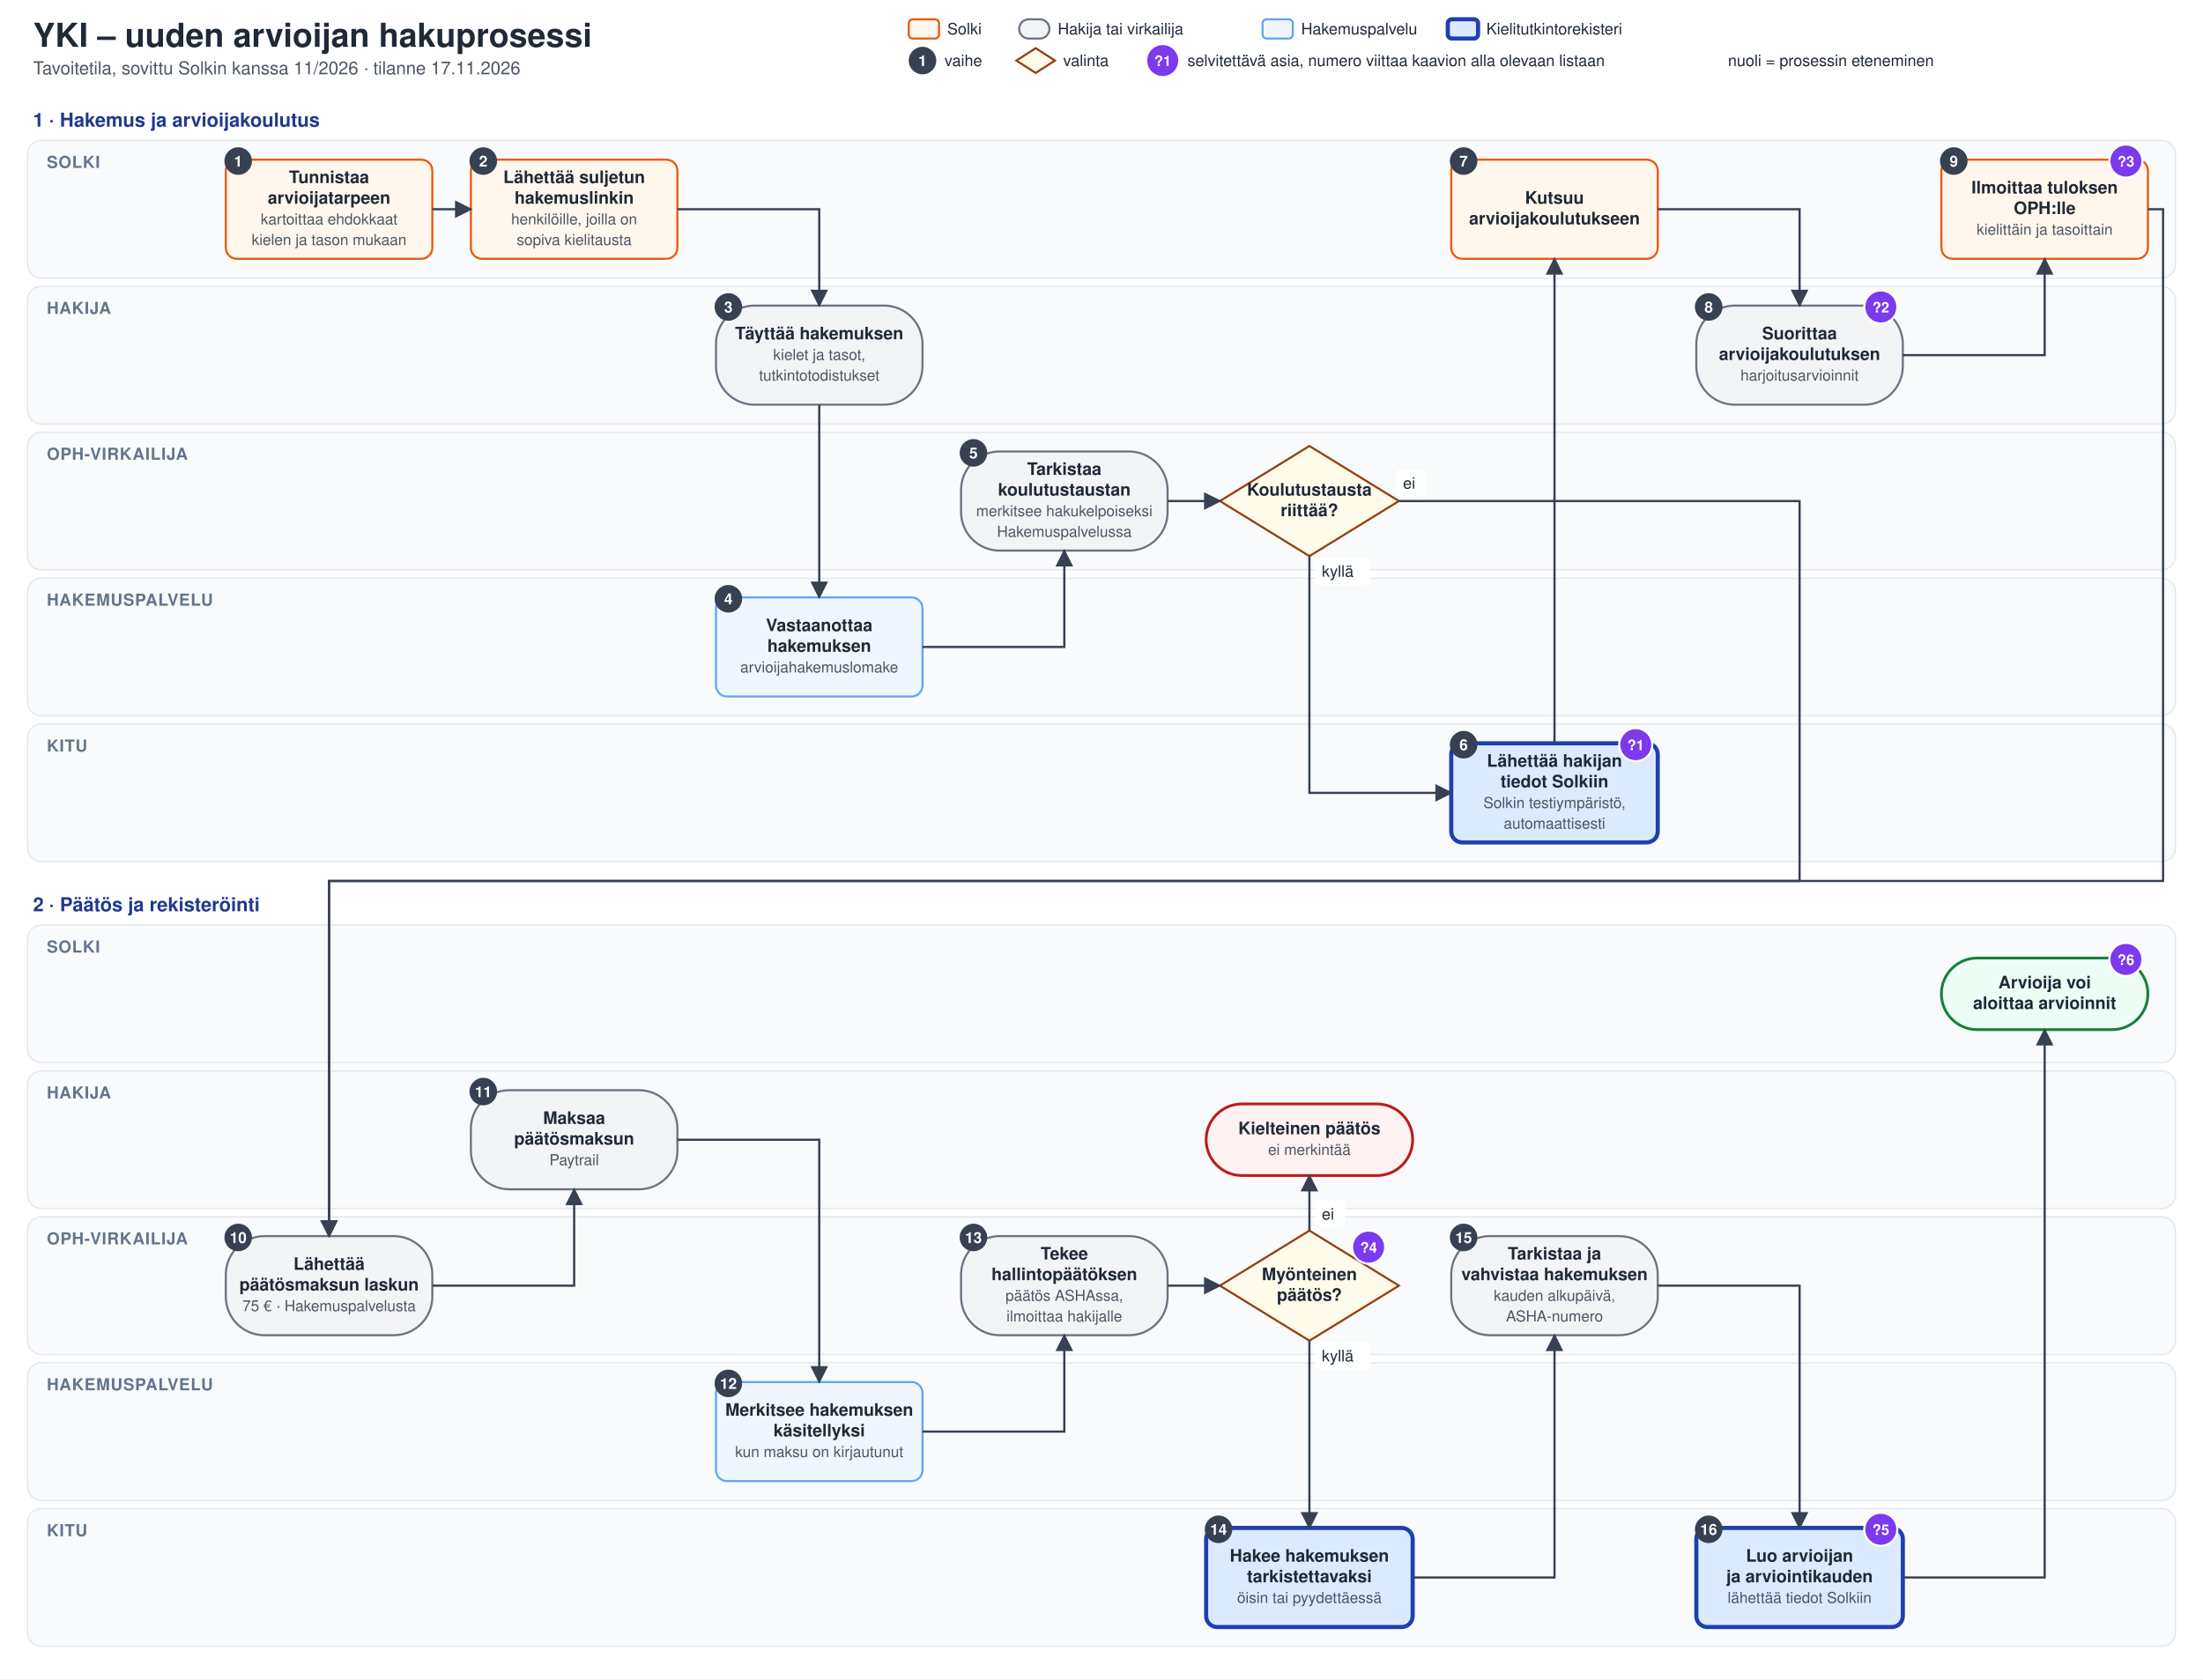
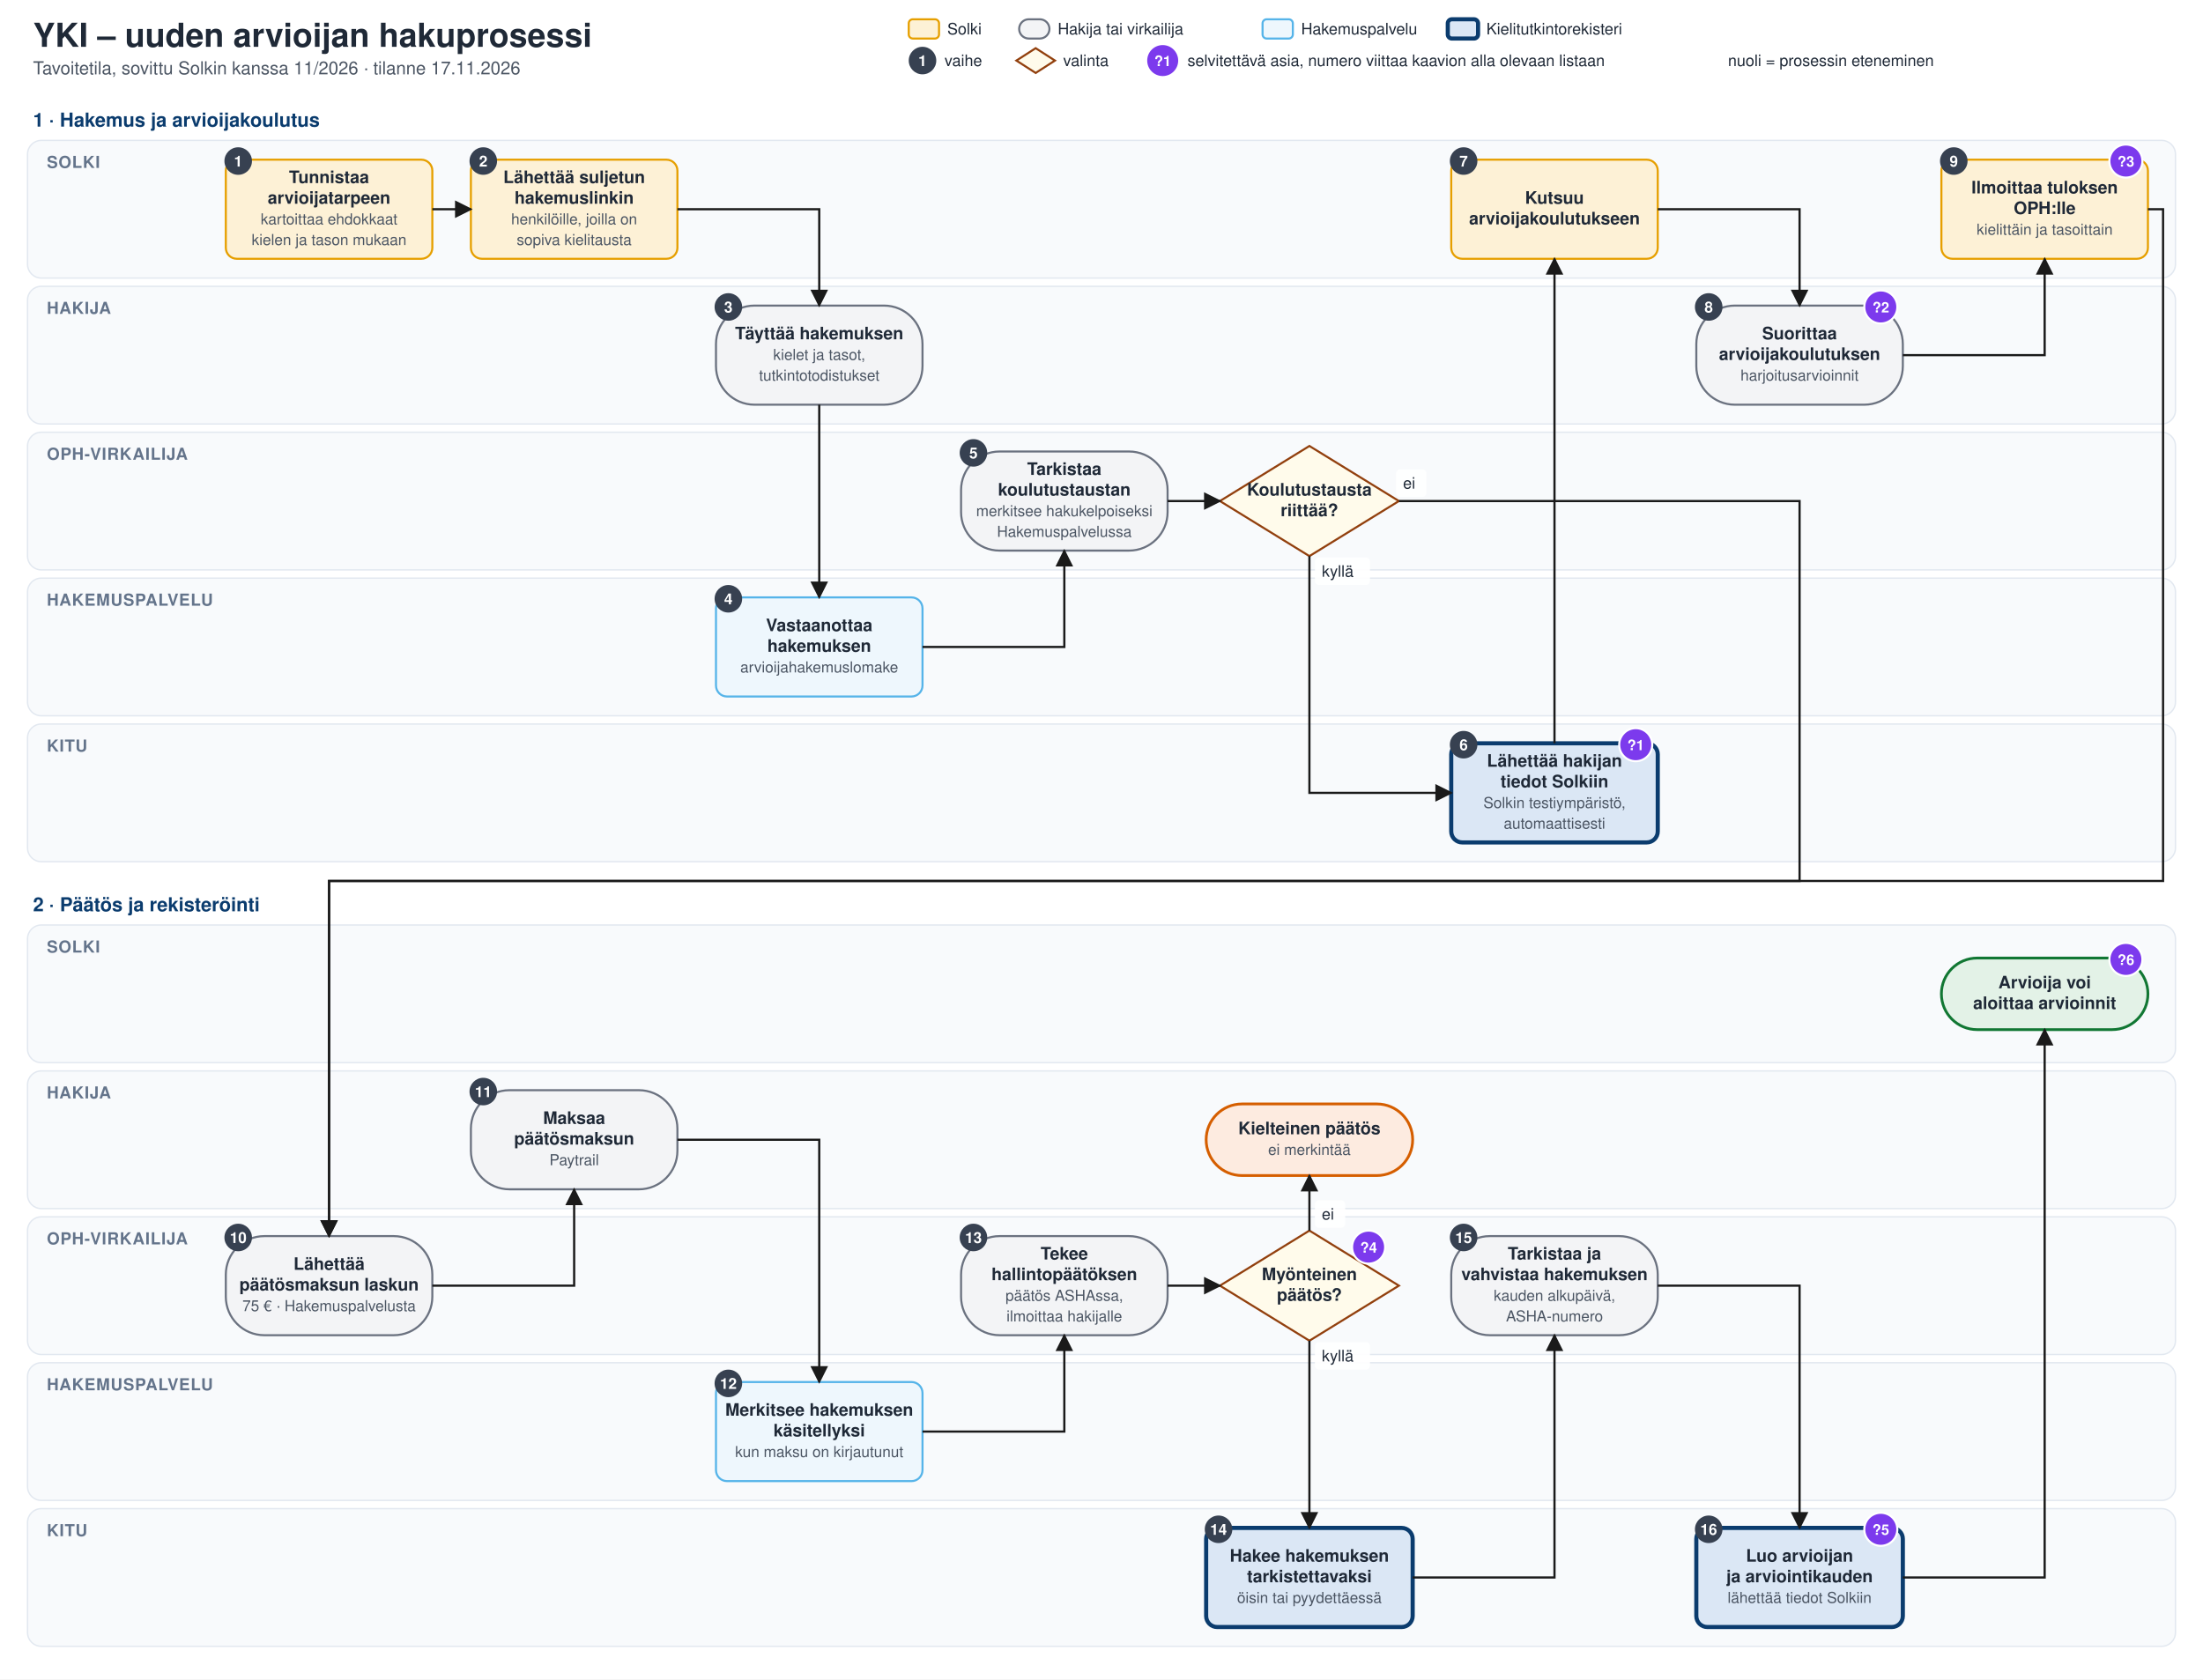
<svg xmlns="http://www.w3.org/2000/svg" width="1600" height="1220" viewBox="0 0 1600 1220">
  <defs>
    <style>
    text { font-family: Helvetica, Arial, sans-serif; fill: #1f2937; }
    .tausta { fill: #ffffff; }
    .otsikko { font-size: 24px; font-weight: bold; }
    .alaotsikko { font-size: 13px; fill: #4b5563; }
    .kaista { fill: #f8fafc; stroke: #e2e8f0; stroke-width: 1; }
    .kaistan-nimi { font-size: 12px; font-weight: bold; fill: #64748b; letter-spacing: 0.5px; }
    .laatikko rect { stroke-width: 1.5; }
    .nimi { font-size: 14px; font-weight: bold; }
    .lisatieto { font-size: 11px; fill: #4b5563; }
-     .kitu rect { fill: #dbeafe; stroke: #1e40af; stroke-width: 3; }
-     .kios rect { fill: #ede9fe; stroke: #6d28d9; stroke-width: 2.5; }
-     .oph rect { fill: #eff6ff; stroke: #60a5fa; }
-     .ulkoinen rect { fill: #fff7ed; stroke: #ea580c; }
-     .infra rect { fill: #f0fdf4; stroke: #16a34a; }
+     .kitu rect { fill: #dbe7f5; stroke: #0b3c6e; stroke-width: 3; }
+     .kios rect { fill: #f7e4ef; stroke: #cc79a7; stroke-width: 2.5; }
+     .oph rect { fill: #eef7fd; stroke: #56b4e9; }
+     .ulkoinen rect { fill: #fdf1d6; stroke: #e69f00; }
+     .infra rect { fill: #e3f2e7; stroke: #117733; }
    .toimija rect { fill: #f3f4f6; stroke: #6b7280; }
-     .ryhma { fill: #f5f9ff; stroke: #60a5fa; stroke-width: 1.5; stroke-dasharray: 4 3; }
-     .ryhman-nimi { font-size: 14px; font-weight: bold; fill: #1e3a8a; }
-     .nuoli path { fill: none; stroke: #374151; stroke-width: 1.6; }
-     .heti path { stroke: #0e7490; stroke-width: 2.2; }
-     .ajastettu path { stroke: #a16207; stroke-width: 2.2; }
+     .ryhma { fill: #f5f9fd; stroke: #56b4e9; stroke-width: 1.5; stroke-dasharray: 4 3; }
+     .ryhman-nimi { font-size: 14px; font-weight: bold; fill: #0b3c6e; }
+     .nuoli path { fill: none; stroke: #1a1a1a; stroke-width: 1.6; }
+     .heti path { stroke: #0072b2; stroke-width: 2.2; }
+     .ajastettu path { stroke: #d55e00; stroke-width: 2.2; }
    .pull path { stroke-dasharray: 7 4; }
-     .kayttaja path { stroke: #9ca3af; stroke-width: 1.4; }
+     .kayttaja path { stroke: #949494; stroke-width: 1.4; }
    .nuolen-teksti rect { fill: #ffffff; fill-opacity: 0.92; }
    .nuolen-teksti text { font-size: 11.5px; }
    .ei-kaytossa { opacity: 0.5; }
    .selite { font-size: 11.5px; }
    .vaihe-nimi { font-size: 12.5px; font-weight: bold; }
    .numero circle { fill: #374151; }
    .numero text { fill: #ffffff; font-size: 11px; font-weight: bold; }
    .kysymys circle { fill: #7c3aed; stroke: #ffffff; stroke-width: 1.5; }
    .kysymys text { fill: #ffffff; font-size: 10.5px; font-weight: bold; }
    .valinta polygon { fill: #fffbeb; stroke: #92400e; stroke-width: 1.5; }
-     .loppu rect { fill: #ecfdf5; stroke: #15803d; stroke-width: 2; }
-     .kielteinen rect { fill: #fef2f2; stroke: #b91c1c; }
+     .loppu rect { fill: #e3f2e7; stroke: #117733; stroke-width: 2; }
+     .kielteinen rect { fill: #fdebe0; stroke: #d55e00; }
    .jatkuu rect { fill: #f3f4f6; stroke: #6b7280; stroke-dasharray: 5 3; }
-     .vaiheen-otsikko { font-size: 14px; font-weight: bold; fill: #1e3a8a; }
+     .vaiheen-otsikko { font-size: 14px; font-weight: bold; fill: #0b3c6e; }
    </style>
    <marker id="karki-heti" viewBox="0 0 10 10" refX="9" refY="5" markerWidth="8" markerHeight="8" orient="auto-start-reverse">
-       <path d="M 0,0 L 10,5 L 0,10 z" fill="#0e7490" />
+       <path d="M 0,0 L 10,5 L 0,10 z" fill="#0072b2" />
    </marker>
    <marker id="karki-ajastettu" viewBox="0 0 10 10" refX="9" refY="5" markerWidth="8" markerHeight="8" orient="auto-start-reverse">
-       <path d="M 0,0 L 10,5 L 0,10 z" fill="#a16207" />
+       <path d="M 0,0 L 10,5 L 0,10 z" fill="#d55e00" />
    </marker>
    <marker id="karki-push" viewBox="0 0 10 10" refX="9" refY="5" markerWidth="8" markerHeight="8" orient="auto-start-reverse">
-       <path d="M 0,0 L 10,5 L 0,10 z" fill="#374151" />
+       <path d="M 0,0 L 10,5 L 0,10 z" fill="#1a1a1a" />
    </marker>
    <marker id="karki-pull" viewBox="0 0 10 10" refX="9" refY="5" markerWidth="8" markerHeight="8" orient="auto-start-reverse">
-       <path d="M 0,0 L 10,5 L 0,10 z" fill="#374151" />
+       <path d="M 0,0 L 10,5 L 0,10 z" fill="#1a1a1a" />
    </marker>
    <marker id="karki-kayttaja" viewBox="0 0 10 10" refX="9" refY="5" markerWidth="8" markerHeight="8" orient="auto-start-reverse">
-       <path d="M 0,0 L 10,5 L 0,10 z" fill="#9ca3af" />
+       <path d="M 0,0 L 10,5 L 0,10 z" fill="#949494" />
    </marker>
  </defs>
  <rect class="tausta" x="0" y="0" width="1600" height="1220" />
  <g id="otsikko">
    <text class="otsikko" x="24" y="34">YKI – uuden arvioijan hakuprosessi</text>
    <text class="alaotsikko" x="24" y="54">Tavoitetila, sovittu Solkin kanssa 11/2026 · tilanne 17.11.2026</text>
  </g>
  <g id="selite">
    <g class="laatikko ulkoinen">
      <rect x="660" y="14" width="22" height="14" rx="3" />
    </g>
    <text class="selite" x="688" y="25">Solki</text>
    <g class="laatikko toimija">
      <rect x="740.188" y="14" width="22" height="14" rx="7" />
    </g>
    <text class="selite" x="768.188" y="25">Hakija tai virkailija</text>
    <g class="laatikko oph">
      <rect x="916.975" y="14" width="22" height="14" rx="3" />
    </g>
    <text class="selite" x="944.975" y="25">Hakemuspalvelu</text>
    <g class="laatikko kitu">
      <rect x="1051.5" y="14" width="22" height="14" rx="3" />
    </g>
    <text class="selite" x="1079.5" y="25">Kielitutkintorekisteri</text>
    <g class="numero">
      <circle cx="670" cy="44" r="10" />
      <text x="670" y="48" text-anchor="middle">1</text>
    </g>
    <text class="selite" x="686" y="48">vaihe</text>
    <g class="valinta">
      <polygon points="738.188,44 752.188,35 766.188,44 752.188,53" />
    </g>
    <text class="selite" x="772.188" y="48">valinta</text>
    <g id="kysymys-selite-1" class="kysymys">
      <circle cx="844.45" cy="44" r="12" />
      <text x="844.45" y="48" text-anchor="middle">?1</text>
    </g>
    <text class="selite" x="862.45" y="48">selvitettävä asia, numero viittaa kaavion alla olevaan listaan</text>
    <text class="selite" x="1255" y="48">nuoli = prosessin eteneminen</text>
  </g>
  <text id="vaihe-1" class="vaiheen-otsikko" x="24" y="92">1 · Hakemus ja arvioijakoulutus</text>
  <g id="kaista-hakemus-solki">
    <rect class="kaista" x="20" y="102" width="1560" height="100" rx="10" />
    <text class="kaistan-nimi" x="34" y="122">SOLKI</text>
  </g>
  <g id="kaista-hakemus-hakija">
    <rect class="kaista" x="20" y="208" width="1560" height="100" rx="10" />
    <text class="kaistan-nimi" x="34" y="228">HAKIJA</text>
  </g>
  <g id="kaista-hakemus-oph">
    <rect class="kaista" x="20" y="314" width="1560" height="100" rx="10" />
    <text class="kaistan-nimi" x="34" y="334">OPH-VIRKAILIJA</text>
  </g>
  <g id="kaista-hakemus-hakemuspalvelu">
    <rect class="kaista" x="20" y="420" width="1560" height="100" rx="10" />
    <text class="kaistan-nimi" x="34" y="440">HAKEMUSPALVELU</text>
  </g>
  <g id="kaista-hakemus-kitu">
    <rect class="kaista" x="20" y="526" width="1560" height="100" rx="10" />
    <text class="kaistan-nimi" x="34" y="546">KITU</text>
  </g>
  <g id="tarve" class="laatikko ulkoinen">
    <rect x="164" y="116" width="150" height="72" rx="8" />
    <text class="vaihe-nimi" x="239" y="133" text-anchor="middle">Tunnistaa</text>
    <text class="vaihe-nimi" x="239" y="148" text-anchor="middle">arvioijatarpeen</text>
    <text class="lisatieto" x="239" y="163" text-anchor="middle">kartoittaa ehdokkaat</text>
    <text class="lisatieto" x="239" y="178" text-anchor="middle">kielen ja tason mukaan</text>
    <g class="numero">
      <circle cx="173" cy="117" r="10" />
      <text x="173" y="121" text-anchor="middle">1</text>
    </g>
  </g>
  <g id="linkki" class="laatikko ulkoinen">
    <rect x="342" y="116" width="150" height="72" rx="8" />
    <text class="vaihe-nimi" x="417" y="133" text-anchor="middle">Lähettää suljetun</text>
    <text class="vaihe-nimi" x="417" y="148" text-anchor="middle">hakemuslinkin</text>
    <text class="lisatieto" x="417" y="163" text-anchor="middle">henkilöille, joilla on</text>
    <text class="lisatieto" x="417" y="178" text-anchor="middle">sopiva kielitausta</text>
    <g class="numero">
      <circle cx="351" cy="117" r="10" />
      <text x="351" y="121" text-anchor="middle">2</text>
    </g>
  </g>
  <g id="hakemus" class="laatikko toimija">
    <rect x="520" y="222" width="150" height="72" rx="28" />
    <text class="vaihe-nimi" x="595" y="246.5" text-anchor="middle">Täyttää hakemuksen</text>
    <text class="lisatieto" x="595" y="261.5" text-anchor="middle">kielet ja tasot,</text>
    <text class="lisatieto" x="595" y="276.5" text-anchor="middle">tutkintotodistukset</text>
    <g class="numero">
      <circle cx="529" cy="223" r="10" />
      <text x="529" y="227" text-anchor="middle">3</text>
    </g>
  </g>
  <g id="vastaanotto" class="laatikko oph">
    <rect x="520" y="434" width="150" height="72" rx="8" />
    <text class="vaihe-nimi" x="595" y="458.5" text-anchor="middle">Vastaanottaa</text>
    <text class="vaihe-nimi" x="595" y="473.5" text-anchor="middle">hakemuksen</text>
    <text class="lisatieto" x="595" y="488.5" text-anchor="middle">arvioijahakemuslomake</text>
    <g class="numero">
      <circle cx="529" cy="435" r="10" />
      <text x="529" y="439" text-anchor="middle">4</text>
    </g>
  </g>
  <g id="tausta" class="laatikko toimija">
    <rect x="698" y="328" width="150" height="72" rx="28" />
    <text class="vaihe-nimi" x="773" y="345" text-anchor="middle">Tarkistaa</text>
    <text class="vaihe-nimi" x="773" y="360" text-anchor="middle">koulutustaustan</text>
    <text class="lisatieto" x="773" y="375" text-anchor="middle">merkitsee hakukelpoiseksi</text>
    <text class="lisatieto" x="773" y="390" text-anchor="middle">Hakemuspalvelussa</text>
    <g class="numero">
      <circle cx="707" cy="329" r="10" />
      <text x="707" y="333" text-anchor="middle">5</text>
    </g>
  </g>
  <g id="riittaako" class="valinta">
    <polygon points="886,364 951,324 1016,364 951,404" />
    <text class="vaihe-nimi" x="951" y="360" text-anchor="middle">Koulutustausta</text>
    <text class="vaihe-nimi" x="951" y="375" text-anchor="middle">riittää?</text>
  </g>
  <g id="testisiirto" class="laatikko kitu">
    <rect x="1054" y="540" width="150" height="72" rx="8" />
    <text class="vaihe-nimi" x="1129" y="557" text-anchor="middle">Lähettää hakijan</text>
    <text class="vaihe-nimi" x="1129" y="572" text-anchor="middle">tiedot Solkiin</text>
    <text class="lisatieto" x="1129" y="587" text-anchor="middle">Solkin testiympäristö,</text>
    <text class="lisatieto" x="1129" y="602" text-anchor="middle">automaattisesti</text>
    <g class="numero">
      <circle cx="1063" cy="541" r="10" />
      <text x="1063" y="545" text-anchor="middle">6</text>
    </g>
    <g id="kysymys-testisiirto-1" class="kysymys">
      <circle cx="1188" cy="541" r="12" />
      <text x="1188" y="545" text-anchor="middle">?1</text>
    </g>
  </g>
  <g id="kutsu" class="laatikko ulkoinen">
    <rect x="1054" y="116" width="150" height="72" rx="8" />
    <text class="vaihe-nimi" x="1129" y="148" text-anchor="middle">Kutsuu</text>
    <text class="vaihe-nimi" x="1129" y="163" text-anchor="middle">arvioijakoulutukseen</text>
    <g class="numero">
      <circle cx="1063" cy="117" r="10" />
      <text x="1063" y="121" text-anchor="middle">7</text>
    </g>
  </g>
  <g id="koulutus" class="laatikko toimija">
    <rect x="1232" y="222" width="150" height="72" rx="28" />
    <text class="vaihe-nimi" x="1307" y="246.5" text-anchor="middle">Suorittaa</text>
    <text class="vaihe-nimi" x="1307" y="261.5" text-anchor="middle">arvioijakoulutuksen</text>
    <text class="lisatieto" x="1307" y="276.5" text-anchor="middle">harjoitusarvioinnit</text>
    <g class="numero">
      <circle cx="1241" cy="223" r="10" />
      <text x="1241" y="227" text-anchor="middle">8</text>
    </g>
    <g id="kysymys-koulutus-2" class="kysymys">
      <circle cx="1366" cy="223" r="12" />
      <text x="1366" y="227" text-anchor="middle">?2</text>
    </g>
  </g>
  <g id="tulos" class="laatikko ulkoinen">
    <rect x="1410" y="116" width="150" height="72" rx="8" />
    <text class="vaihe-nimi" x="1485" y="140.5" text-anchor="middle">Ilmoittaa tuloksen</text>
    <text class="vaihe-nimi" x="1485" y="155.5" text-anchor="middle">OPH:lle</text>
    <text class="lisatieto" x="1485" y="170.5" text-anchor="middle">kielittäin ja tasoittain</text>
    <g class="numero">
      <circle cx="1419" cy="117" r="10" />
      <text x="1419" y="121" text-anchor="middle">9</text>
    </g>
    <g id="kysymys-tulos-3" class="kysymys">
      <circle cx="1544" cy="117" r="12" />
      <text x="1544" y="121" text-anchor="middle">?3</text>
    </g>
  </g>
  <g id="tarve-linkki" class="nuoli push">
    <path d="M 314,152 L 342,152" marker-end="url(#karki-push)" />
  </g>
  <g id="linkki-hakemus" class="nuoli push">
    <path d="M 492,152 L 595,152 L 595,222" marker-end="url(#karki-push)" />
  </g>
  <g id="hakemus-vastaanotto" class="nuoli push">
    <path d="M 595,294 L 595,434" marker-end="url(#karki-push)" />
  </g>
  <g id="vastaanotto-tausta" class="nuoli push">
    <path d="M 670,470 L 773,470 L 773,400" marker-end="url(#karki-push)" />
  </g>
  <g id="tausta-riittaako" class="nuoli push">
    <path d="M 848,364 L 886,364" marker-end="url(#karki-push)" />
  </g>
  <g id="riittaako-testisiirto" class="nuoli push">
    <path d="M 951,404 L 951,576 L 1054,576" marker-end="url(#karki-push)" />
    <g class="nuolen-teksti">
      <rect x="955" y="405" width="40" height="20" rx="3" />
      <text x="960" y="419" text-anchor="start">
        <tspan x="960" y="419">kyllä</tspan>
      </text>
    </g>
  </g>
  <g id="testisiirto-kutsu" class="nuoli push">
    <path d="M 1129,540 L 1129,188" marker-end="url(#karki-push)" />
  </g>
  <g id="kutsu-koulutus" class="nuoli push">
    <path d="M 1204,152 L 1307,152 L 1307,222" marker-end="url(#karki-push)" />
  </g>
  <g id="koulutus-tulos" class="nuoli push">
    <path d="M 1382,258 L 1485,258 L 1485,188" marker-end="url(#karki-push)" />
  </g>
  <text id="vaihe-2" class="vaiheen-otsikko" x="24" y="662">2 · Päätös ja rekisteröinti</text>
  <g id="kaista-paatos-solki">
    <rect class="kaista" x="20" y="672" width="1560" height="100" rx="10" />
    <text class="kaistan-nimi" x="34" y="692">SOLKI</text>
  </g>
  <g id="kaista-paatos-hakija">
    <rect class="kaista" x="20" y="778" width="1560" height="100" rx="10" />
    <text class="kaistan-nimi" x="34" y="798">HAKIJA</text>
  </g>
  <g id="kaista-paatos-oph">
    <rect class="kaista" x="20" y="884" width="1560" height="100" rx="10" />
    <text class="kaistan-nimi" x="34" y="904">OPH-VIRKAILIJA</text>
  </g>
  <g id="kaista-paatos-hakemuspalvelu">
    <rect class="kaista" x="20" y="990" width="1560" height="100" rx="10" />
    <text class="kaistan-nimi" x="34" y="1010">HAKEMUSPALVELU</text>
  </g>
  <g id="kaista-paatos-kitu">
    <rect class="kaista" x="20" y="1096" width="1560" height="100" rx="10" />
    <text class="kaistan-nimi" x="34" y="1116">KITU</text>
  </g>
  <g id="lasku" class="laatikko toimija">
    <rect x="164" y="898" width="150" height="72" rx="28" />
    <text class="vaihe-nimi" x="239" y="922.5" text-anchor="middle">Lähettää</text>
    <text class="vaihe-nimi" x="239" y="937.5" text-anchor="middle">päätösmaksun laskun</text>
    <text class="lisatieto" x="239" y="952.5" text-anchor="middle">75 € · Hakemuspalvelusta</text>
    <g class="numero">
      <circle cx="173" cy="899" r="10" />
      <text x="173" y="903" text-anchor="middle">10</text>
    </g>
  </g>
  <g id="maksu" class="laatikko toimija">
    <rect x="342" y="792" width="150" height="72" rx="28" />
    <text class="vaihe-nimi" x="417" y="816.5" text-anchor="middle">Maksaa</text>
    <text class="vaihe-nimi" x="417" y="831.5" text-anchor="middle">päätösmaksun</text>
    <text class="lisatieto" x="417" y="846.5" text-anchor="middle">Paytrail</text>
    <g class="numero">
      <circle cx="351" cy="793" r="10" />
      <text x="351" y="797" text-anchor="middle">11</text>
    </g>
  </g>
  <g id="kasitelty" class="laatikko oph">
    <rect x="520" y="1004" width="150" height="72" rx="8" />
    <text class="vaihe-nimi" x="595" y="1028.5" text-anchor="middle">Merkitsee hakemuksen</text>
    <text class="vaihe-nimi" x="595" y="1043.5" text-anchor="middle">käsitellyksi</text>
    <text class="lisatieto" x="595" y="1058.5" text-anchor="middle">kun maksu on kirjautunut</text>
    <g class="numero">
      <circle cx="529" cy="1005" r="10" />
      <text x="529" y="1009" text-anchor="middle">12</text>
    </g>
  </g>
  <g id="paatos" class="laatikko toimija">
    <rect x="698" y="898" width="150" height="72" rx="28" />
    <text class="vaihe-nimi" x="773" y="915" text-anchor="middle">Tekee</text>
    <text class="vaihe-nimi" x="773" y="930" text-anchor="middle">hallintopäätöksen</text>
    <text class="lisatieto" x="773" y="945" text-anchor="middle">päätös ASHAssa,</text>
    <text class="lisatieto" x="773" y="960" text-anchor="middle">ilmoittaa hakijalle</text>
    <g class="numero">
      <circle cx="707" cy="899" r="10" />
      <text x="707" y="903" text-anchor="middle">13</text>
    </g>
  </g>
  <g id="myonteinen" class="valinta">
    <polygon points="886,934 951,894 1016,934 951,974" />
    <text class="vaihe-nimi" x="951" y="930" text-anchor="middle">Myönteinen</text>
    <text class="vaihe-nimi" x="951" y="945" text-anchor="middle">päätös?</text>
    <g id="kysymys-myonteinen-4" class="kysymys">
      <circle cx="994" cy="906" r="12" />
      <text x="994" y="910" text-anchor="middle">?4</text>
    </g>
  </g>
  <g id="ei-merkintaa" class="loppu kielteinen">
    <rect x="876" y="802" width="150" height="52" rx="26" />
    <text class="vaihe-nimi" x="951" y="824" text-anchor="middle">Kielteinen päätös</text>
    <text class="lisatieto" x="951" y="839" text-anchor="middle">ei merkintää</text>
  </g>
  <g id="haku" class="laatikko kitu">
    <rect x="876" y="1110" width="150" height="72" rx="8" />
    <text class="vaihe-nimi" x="951" y="1134.5" text-anchor="middle">Hakee hakemuksen</text>
    <text class="vaihe-nimi" x="951" y="1149.5" text-anchor="middle">tarkistettavaksi</text>
    <text class="lisatieto" x="951" y="1164.5" text-anchor="middle">öisin tai pyydettäessä</text>
    <g class="numero">
      <circle cx="885" cy="1111" r="10" />
      <text x="885" y="1115" text-anchor="middle">14</text>
    </g>
  </g>
  <g id="vahvistus" class="laatikko toimija">
    <rect x="1054" y="898" width="150" height="72" rx="28" />
    <text class="vaihe-nimi" x="1129" y="915" text-anchor="middle">Tarkistaa ja</text>
    <text class="vaihe-nimi" x="1129" y="930" text-anchor="middle">vahvistaa hakemuksen</text>
    <text class="lisatieto" x="1129" y="945" text-anchor="middle">kauden alkupäivä,</text>
    <text class="lisatieto" x="1129" y="960" text-anchor="middle">ASHA-numero</text>
    <g class="numero">
      <circle cx="1063" cy="899" r="10" />
      <text x="1063" y="903" text-anchor="middle">15</text>
    </g>
  </g>
  <g id="rekisterointi" class="laatikko kitu">
    <rect x="1232" y="1110" width="150" height="72" rx="8" />
    <text class="vaihe-nimi" x="1307" y="1134.5" text-anchor="middle">Luo arvioijan</text>
    <text class="vaihe-nimi" x="1307" y="1149.5" text-anchor="middle">ja arviointikauden</text>
    <text class="lisatieto" x="1307" y="1164.5" text-anchor="middle">lähettää tiedot Solkiin</text>
    <g class="numero">
      <circle cx="1241" cy="1111" r="10" />
      <text x="1241" y="1115" text-anchor="middle">16</text>
    </g>
    <g id="kysymys-rekisterointi-5" class="kysymys">
      <circle cx="1366" cy="1111" r="12" />
      <text x="1366" y="1115" text-anchor="middle">?5</text>
    </g>
  </g>
  <g id="valmis" class="loppu">
    <rect x="1410" y="696" width="150" height="52" rx="26" />
    <text class="vaihe-nimi" x="1485" y="718" text-anchor="middle">Arvioija voi</text>
    <text class="vaihe-nimi" x="1485" y="733" text-anchor="middle">aloittaa arvioinnit</text>
    <g id="kysymys-valmis-6" class="kysymys">
      <circle cx="1544" cy="697" r="12" />
      <text x="1544" y="701" text-anchor="middle">?6</text>
    </g>
  </g>
  <g id="lasku-maksu" class="nuoli push">
    <path d="M 314,934 L 417,934 L 417,864" marker-end="url(#karki-push)" />
  </g>
  <g id="maksu-kasitelty" class="nuoli push">
    <path d="M 492,828 L 595,828 L 595,1004" marker-end="url(#karki-push)" />
  </g>
  <g id="kasitelty-paatos" class="nuoli push">
    <path d="M 670,1040 L 773,1040 L 773,970" marker-end="url(#karki-push)" />
  </g>
  <g id="paatos-myonteinen" class="nuoli push">
    <path d="M 848,934 L 886,934" marker-end="url(#karki-push)" />
  </g>
  <g id="myonteinen-ei-merkintaa" class="nuoli push">
    <path d="M 951,894 L 951,854" marker-end="url(#karki-push)" />
    <g class="nuolen-teksti">
      <rect x="955" y="872" width="22" height="20" rx="3" />
      <text x="960" y="886" text-anchor="start">
        <tspan x="960" y="886">ei</tspan>
      </text>
    </g>
  </g>
  <g id="myonteinen-haku" class="nuoli push">
    <path d="M 951,974 L 951,1110" marker-end="url(#karki-push)" />
    <g class="nuolen-teksti">
      <rect x="955" y="975" width="40" height="20" rx="3" />
      <text x="960" y="989" text-anchor="start">
        <tspan x="960" y="989">kyllä</tspan>
      </text>
    </g>
  </g>
  <g id="haku-vahvistus" class="nuoli push">
    <path d="M 1026,1146 L 1129,1146 L 1129,970" marker-end="url(#karki-push)" />
  </g>
  <g id="vahvistus-rekisterointi" class="nuoli push">
    <path d="M 1204,934 L 1307,934 L 1307,1110" marker-end="url(#karki-push)" />
  </g>
  <g id="rekisterointi-valmis" class="nuoli push">
    <path d="M 1382,1146 L 1485,1146 L 1485,748" marker-end="url(#karki-push)" />
  </g>
  <g id="riittaako-lasku" class="nuoli push">
    <path d="M 1016,364 L 1307,364 L 1307,640 L 239,640 L 239,898" marker-end="url(#karki-push)" />
    <g class="nuolen-teksti">
      <rect x="1014" y="341" width="22" height="20" rx="3" />
      <text x="1019" y="355" text-anchor="start">
        <tspan x="1019" y="355">ei</tspan>
      </text>
    </g>
  </g>
  <g id="tulos-lasku" class="nuoli push">
    <path d="M 1560,152 L 1571,152 L 1571,640 L 239,640 L 239,898" marker-end="url(#karki-push)" />
  </g>
</svg>
